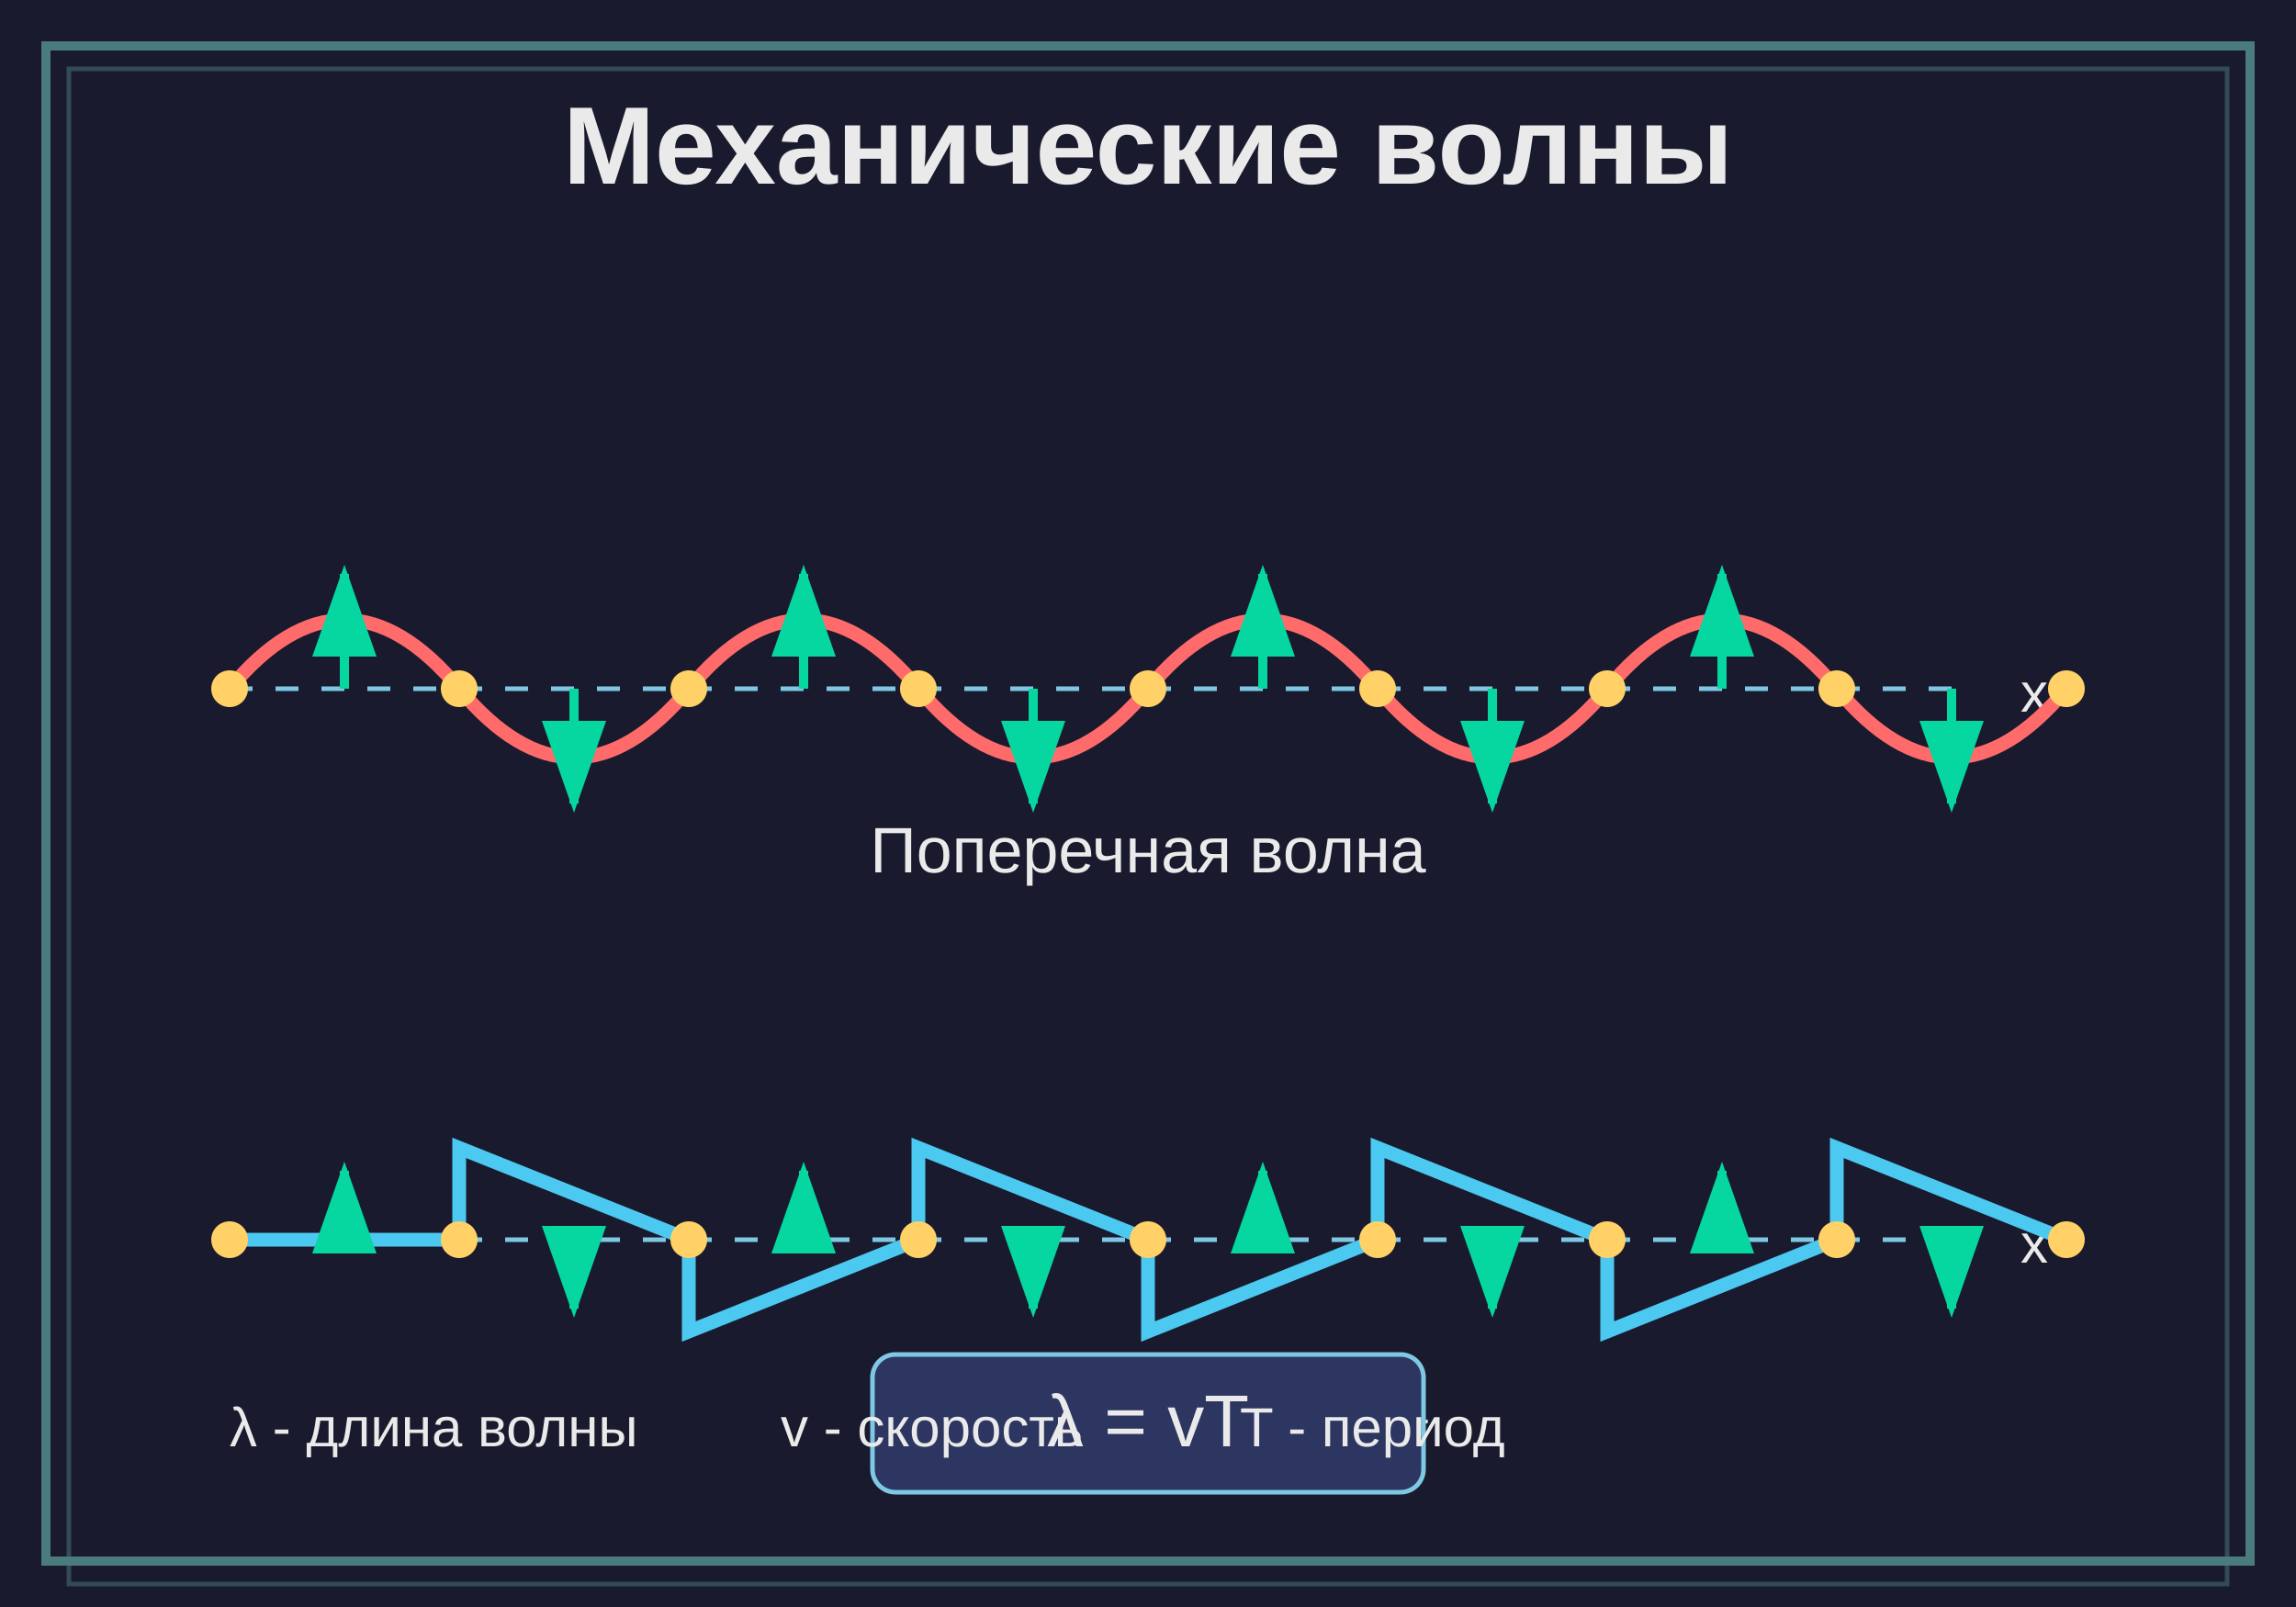
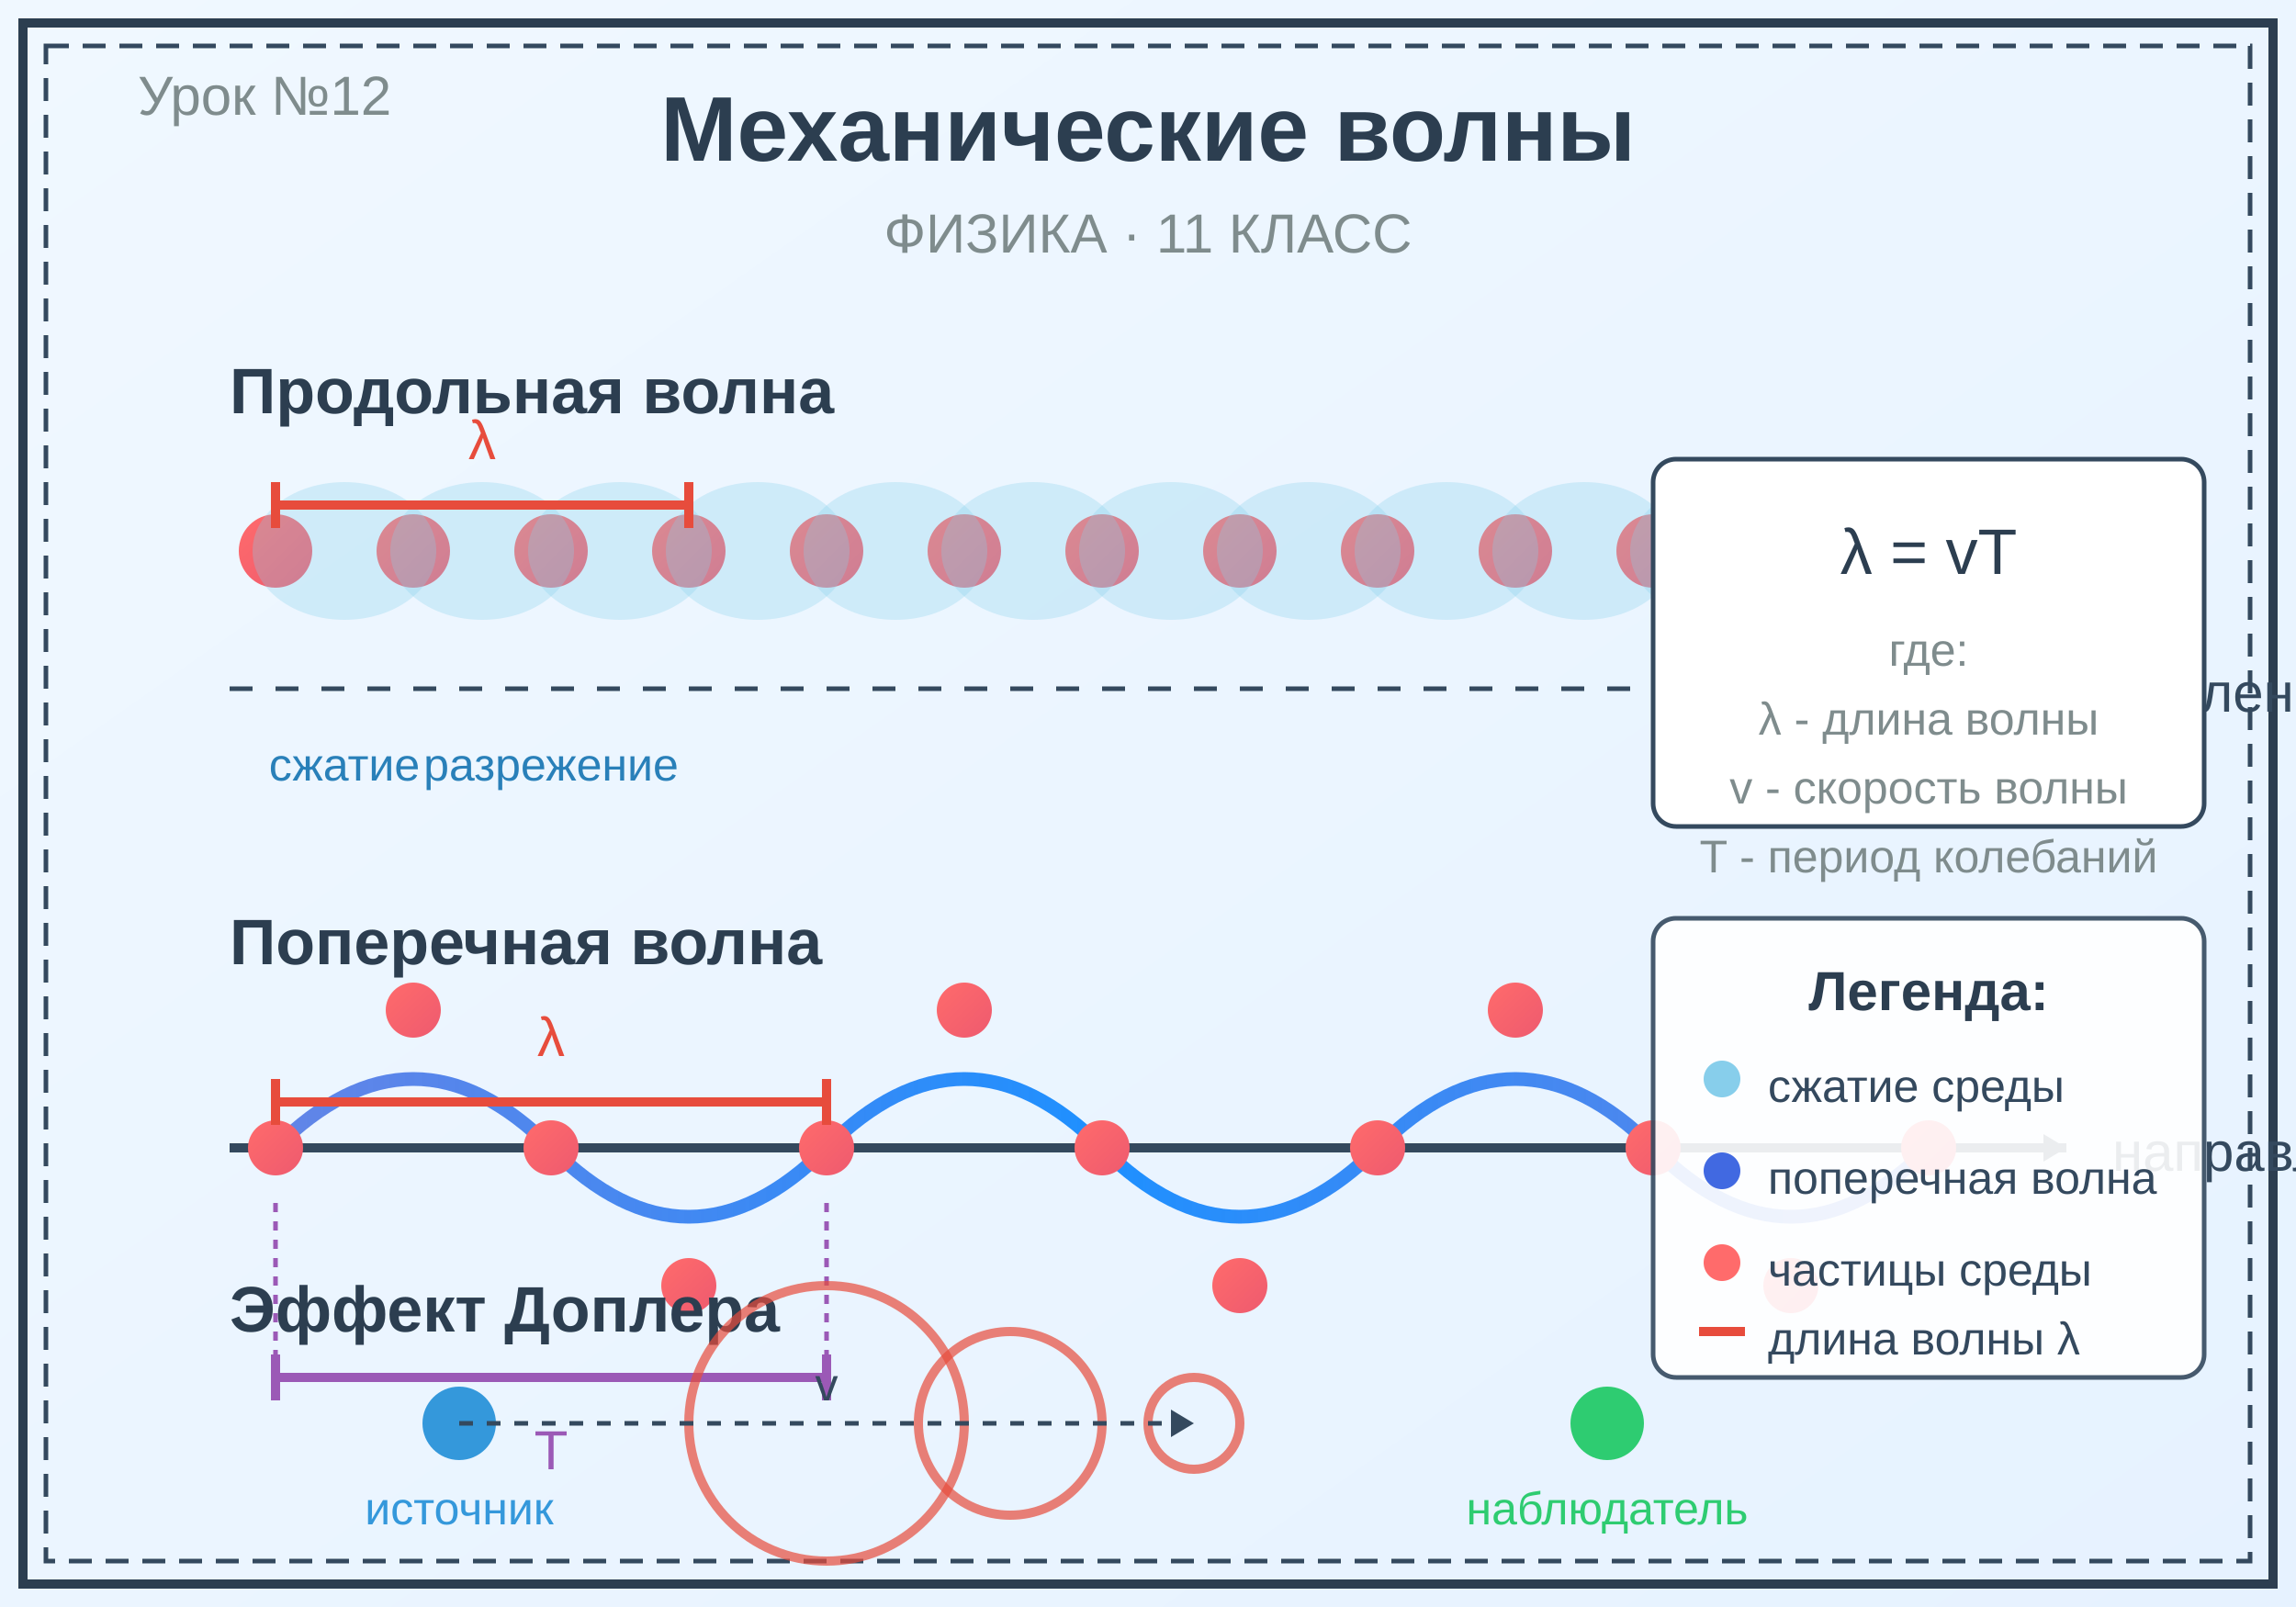
<svg xmlns="http://www.w3.org/2000/svg" viewBox="0 0 500 350">
-   <rect width="500" height="350" fill="#1a1a2e" />
-   <rect x="10" y="10" width="480" height="330" fill="none" stroke="#4a7c7e" stroke-width="2" />
-   <rect x="15" y="15" width="470" height="330" fill="none" stroke="#4a7c7e" stroke-width="1" opacity="0.5" />
-   <text x="250" y="40" text-anchor="middle" fill="#eaeaea" font-family="Arial, sans-serif" font-size="24" font-weight="bold">Механические волны</text>
-   <g transform="translate(50, 100)">
-     <line x1="0" y1="50" x2="380" y2="50" stroke="#7ec8e3" stroke-width="1" stroke-dasharray="5,5" />
-     <text x="390" y="55" fill="#eaeaea" font-family="Arial" font-size="12">x</text>
-     <path d="M 0,50 Q 25,20 50,50 T 100,50 T 150,50 T 200,50 T 250,50 T 300,50 T 350,50 T 400,50" fill="none" stroke="#ff6b6b" stroke-width="3" />
-     <circle cx="0" cy="50" r="4" fill="#ffd166" />
-     <circle cx="50" cy="50" r="4" fill="#ffd166" />
-     <circle cx="100" cy="50" r="4" fill="#ffd166" />
-     <circle cx="150" cy="50" r="4" fill="#ffd166" />
-     <circle cx="200" cy="50" r="4" fill="#ffd166" />
-     <circle cx="250" cy="50" r="4" fill="#ffd166" />
-     <circle cx="300" cy="50" r="4" fill="#ffd166" />
-     <circle cx="350" cy="50" r="4" fill="#ffd166" />
-     <circle cx="400" cy="50" r="4" fill="#ffd166" />
-     <line x1="25" y1="50" x2="25" y2="25" stroke="#06d6a0" stroke-width="2" marker-end="url(#arrowhead)" />
-     <line x1="75" y1="50" x2="75" y2="75" stroke="#06d6a0" stroke-width="2" marker-end="url(#arrowhead)" />
-     <line x1="125" y1="50" x2="125" y2="25" stroke="#06d6a0" stroke-width="2" marker-end="url(#arrowhead)" />
-     <line x1="175" y1="50" x2="175" y2="75" stroke="#06d6a0" stroke-width="2" marker-end="url(#arrowhead)" />
-     <line x1="225" y1="50" x2="225" y2="25" stroke="#06d6a0" stroke-width="2" marker-end="url(#arrowhead)" />
-     <line x1="275" y1="50" x2="275" y2="75" stroke="#06d6a0" stroke-width="2" marker-end="url(#arrowhead)" />
-     <line x1="325" y1="50" x2="325" y2="25" stroke="#06d6a0" stroke-width="2" marker-end="url(#arrowhead)" />
-     <line x1="375" y1="50" x2="375" y2="75" stroke="#06d6a0" stroke-width="2" marker-end="url(#arrowhead)" />
-     <text x="200" y="90" text-anchor="middle" fill="#eaeaea" font-family="Arial" font-size="14">Поперечная волна</text>
+   <defs>
+     <linearGradient id="bgGradient" x1="0%" y1="0%" x2="100%" y2="100%">
+       <stop offset="0%" style="stop-color:#f0f8ff;stop-opacity:1" />
+       <stop offset="100%" style="stop-color:#e6f2ff;stop-opacity:1" />
+     </linearGradient>
+     <linearGradient id="waveGradient" x1="0%" y1="0%" x2="100%" y2="0%">
+       <stop offset="0%" style="stop-color:#4169e1;stop-opacity:0.8" />
+       <stop offset="50%" style="stop-color:#1e90ff;stop-opacity:1" />
+       <stop offset="100%" style="stop-color:#4169e1;stop-opacity:0.8" />
+     </linearGradient>
+     <linearGradient id="particleGradient" x1="0%" y1="0%" x2="100%" y2="100%">
+       <stop offset="0%" style="stop-color:#ff6b6b;stop-opacity:1" />
+       <stop offset="100%" style="stop-color:#ee5a6f;stop-opacity:1" />
+     </linearGradient>
+     <linearGradient id="dopplerGradient" x1="0%" y1="0%" x2="100%" y2="0%">
+       <stop offset="0%" style="stop-color:#ffd93d;stop-opacity:0.6" />
+       <stop offset="50%" style="stop-color:#ffb347;stop-opacity:0.8" />
+       <stop offset="100%" style="stop-color:#ff6b6b;stop-opacity:0.6" />
+     </linearGradient>
+   </defs>
+   <rect width="500" height="350" fill="url(#bgGradient)" />
+   <rect x="5" y="5" width="490" height="340" fill="none" stroke="#2c3e50" stroke-width="2" />
+   <rect x="10" y="10" width="480" height="330" fill="none" stroke="#34495e" stroke-width="1" stroke-dasharray="5,3" />
+   <text x="250" y="35" font-family="Arial, sans-serif" font-size="20" font-weight="bold" text-anchor="middle" fill="#2c3e50">Механические волны</text>
+   <text x="250" y="55" font-family="Arial, sans-serif" font-size="12" text-anchor="middle" fill="#7f8c8d">ФИЗИКА · 11 КЛАСС</text>
+   <text x="30" y="25" font-family="Arial, sans-serif" font-size="12" fill="#7f8c8d">Урок №12</text>
+   <g id="longitudinalWave">
+     <text x="50" y="90" font-family="Arial, sans-serif" font-size="14" font-weight="bold" fill="#2c3e50">Продольная волна</text>
+     <circle cx="60" cy="120" r="8" fill="url(#particleGradient)" />
+     <circle cx="90" cy="120" r="8" fill="url(#particleGradient)" />
+     <circle cx="120" cy="120" r="8" fill="url(#particleGradient)" />
+     <circle cx="150" cy="120" r="8" fill="url(#particleGradient)" />
+     <circle cx="180" cy="120" r="8" fill="url(#particleGradient)" />
+     <circle cx="210" cy="120" r="8" fill="url(#particleGradient)" />
+     <circle cx="240" cy="120" r="8" fill="url(#particleGradient)" />
+     <circle cx="270" cy="120" r="8" fill="url(#particleGradient)" />
+     <circle cx="300" cy="120" r="8" fill="url(#particleGradient)" />
+     <circle cx="330" cy="120" r="8" fill="url(#particleGradient)" />
+     <circle cx="360" cy="120" r="8" fill="url(#particleGradient)" />
+     <circle cx="390" cy="120" r="8" fill="url(#particleGradient)" />
+     <circle cx="420" cy="120" r="8" fill="url(#particleGradient)" />
+     <ellipse cx="75" cy="120" rx="20" ry="15" fill="#87ceeb" fill-opacity="0.3" />
+     <ellipse cx="105" cy="120" rx="20" ry="15" fill="#87ceeb" fill-opacity="0.3" />
+     <ellipse cx="135" cy="120" rx="20" ry="15" fill="#87ceeb" fill-opacity="0.3" />
+     <ellipse cx="165" cy="120" rx="20" ry="15" fill="#87ceeb" fill-opacity="0.3" />
+     <ellipse cx="195" cy="120" rx="20" ry="15" fill="#87ceeb" fill-opacity="0.3" />
+     <ellipse cx="225" cy="120" rx="20" ry="15" fill="#87ceeb" fill-opacity="0.3" />
+     <ellipse cx="255" cy="120" rx="20" ry="15" fill="#87ceeb" fill-opacity="0.3" />
+     <ellipse cx="285" cy="120" rx="20" ry="15" fill="#87ceeb" fill-opacity="0.3" />
+     <ellipse cx="315" cy="120" rx="20" ry="15" fill="#87ceeb" fill-opacity="0.3" />
+     <ellipse cx="345" cy="120" rx="20" ry="15" fill="#87ceeb" fill-opacity="0.3" />
+     <ellipse cx="375" cy="120" rx="20" ry="15" fill="#87ceeb" fill-opacity="0.3" />
+     <ellipse cx="405" cy="120" rx="20" ry="15" fill="#87ceeb" fill-opacity="0.3" />
+     <line x1="50" y1="150" x2="430" y2="150" stroke="#34495e" stroke-width="1" stroke-dasharray="5,5" />
+     <polygon points="430,150 425,147 425,153" fill="#34495e" />
+     <text x="440" y="155" font-family="Arial, sans-serif" font-size="12" fill="#34495e">направление</text>
+     <line x1="60" y1="110" x2="150" y2="110" stroke="#e74c3c" stroke-width="2" />
+     <line x1="60" y1="105" x2="60" y2="115" stroke="#e74c3c" stroke-width="2" />
+     <line x1="150" y1="105" x2="150" y2="115" stroke="#e74c3c" stroke-width="2" />
+     <text x="105" y="100" font-family="Arial, sans-serif" font-size="12" text-anchor="middle" fill="#e74c3c">λ</text>
+     <text x="75" y="170" font-family="Arial, sans-serif" font-size="10" text-anchor="middle" fill="#2980b9">сжатие</text>
+     <text x="120" y="170" font-family="Arial, sans-serif" font-size="10" text-anchor="middle" fill="#2980b9">разрежение</text>
  </g>
-   <g transform="translate(50, 220)">
-     <line x1="0" y1="50" x2="380" y2="50" stroke="#7ec8e3" stroke-width="1" stroke-dasharray="5,5" />
-     <text x="390" y="55" fill="#eaeaea" font-family="Arial" font-size="12">x</text>
-     <path d="M 0,50 L 50,50 L 50,30 L 100,50 L 100,70 L 150,50 L 150,30 L 200,50 L 200,70 L 250,50 L 250,30 L 300,50 L 300,70 L 350,50 L 350,30 L 400,50" fill="none" stroke="#4cc9f0" stroke-width="3" />
-     <circle cx="0" cy="50" r="4" fill="#ffd166" />
-     <circle cx="50" cy="50" r="4" fill="#ffd166" />
-     <circle cx="100" cy="50" r="4" fill="#ffd166" />
-     <circle cx="150" cy="50" r="4" fill="#ffd166" />
-     <circle cx="200" cy="50" r="4" fill="#ffd166" />
-     <circle cx="250" cy="50" r="4" fill="#ffd166" />
-     <circle cx="300" cy="50" r="4" fill="#ffd166" />
-     <circle cx="350" cy="50" r="4" fill="#ffd166" />
-     <circle cx="400" cy="50" r="4" fill="#ffd166" />
-     <line x1="25" y1="50" x2="25" y2="35" stroke="#06d6a0" stroke-width="2" marker-end="url(#arrowhead)" />
-     <line x1="75" y1="50" x2="75" y2="65" stroke="#06d6a0" stroke-width="2" marker-end="url(#arrowhead)" />
-     <line x1="125" y1="50" x2="125" y2="35" stroke="#06d6a0" stroke-width="2" marker-end="url(#arrowhead)" />
-     <line x1="175" y1="50" x2="175" y2="65" stroke="#06d6a0" stroke-width="2" marker-end="url(#arrowhead)" />
-     <line x1="225" y1="50" x2="225" y2="35" stroke="#06d6a0" stroke-width="2" marker-end="url(#arrowhead)" />
-     <line x1="275" y1="50" x2="275" y2="65" stroke="#06d6a0" stroke-width="2" marker-end="url(#arrowhead)" />
-     <line x1="325" y1="50" x2="325" y2="35" stroke="#06d6a0" stroke-width="2" marker-end="url(#arrowhead)" />
-     <line x1="375" y1="50" x2="375" y2="65" stroke="#06d6a0" stroke-width="2" marker-end="url(#arrowhead)" />
-     <text x="200" y="90" text-anchor="middle" fill="#eaeaea" font-family="Arial" font-size="14">Продольная волна</text>
+   <g id="transverseWave">
+     <text x="50" y="210" font-family="Arial, sans-serif" font-size="14" font-weight="bold" fill="#2c3e50">Поперечная волна</text>
+     <line x1="50" y1="250" x2="450" y2="250" stroke="#34495e" stroke-width="2" />
+     <polygon points="450,250 445,247 445,253" fill="#34495e" />
+     <text x="460" y="255" font-family="Arial, sans-serif" font-size="12" fill="#34495e">направление</text>
+     <path d="M 60,250 Q 90,220 120,250 T 180,250 T 240,250 T 300,250 T 360,250 T 420,250" fill="none" stroke="url(#waveGradient)" stroke-width="3" />
+     <circle cx="60" cy="250" r="6" fill="url(#particleGradient)" />
+     <circle cx="90" cy="220" r="6" fill="url(#particleGradient)" />
+     <circle cx="120" cy="250" r="6" fill="url(#particleGradient)" />
+     <circle cx="150" cy="280" r="6" fill="url(#particleGradient)" />
+     <circle cx="180" cy="250" r="6" fill="url(#particleGradient)" />
+     <circle cx="210" cy="220" r="6" fill="url(#particleGradient)" />
+     <circle cx="240" cy="250" r="6" fill="url(#particleGradient)" />
+     <circle cx="270" cy="280" r="6" fill="url(#particleGradient)" />
+     <circle cx="300" cy="250" r="6" fill="url(#particleGradient)" />
+     <circle cx="330" cy="220" r="6" fill="url(#particleGradient)" />
+     <circle cx="360" cy="250" r="6" fill="url(#particleGradient)" />
+     <circle cx="390" cy="280" r="6" fill="url(#particleGradient)" />
+     <circle cx="420" cy="250" r="6" fill="url(#particleGradient)" />
+     <line x1="60" y1="240" x2="180" y2="240" stroke="#e74c3c" stroke-width="2" />
+     <line x1="60" y1="235" x2="60" y2="245" stroke="#e74c3c" stroke-width="2" />
+     <line x1="180" y1="235" x2="180" y2="245" stroke="#e74c3c" stroke-width="2" />
+     <text x="120" y="230" font-family="Arial, sans-serif" font-size="12" text-anchor="middle" fill="#e74c3c">λ</text>
+     <line x1="60" y1="300" x2="60" y2="260" stroke="#9b59b6" stroke-width="1" stroke-dasharray="2,2" />
+     <line x1="180" y1="300" x2="180" y2="260" stroke="#9b59b6" stroke-width="1" stroke-dasharray="2,2" />
+     <line x1="60" y1="300" x2="180" y2="300" stroke="#9b59b6" stroke-width="2" />
+     <line x1="60" y1="295" x2="60" y2="305" stroke="#9b59b6" stroke-width="2" />
+     <line x1="180" y1="295" x2="180" y2="305" stroke="#9b59b6" stroke-width="2" />
+     <text x="120" y="320" font-family="Arial, sans-serif" font-size="12" text-anchor="middle" fill="#9b59b6">T</text>
  </g>
-   <g transform="translate(250, 310)">
-     <rect x="-60" y="-15" width="120" height="30" fill="#2d3561" stroke="#7ec8e3" stroke-width="1" rx="5" />
-     <text x="0" y="5" text-anchor="middle" fill="#eaeaea" font-family="Arial" font-size="16">λ = vT</text>
+   <g id="dopplerEffect">
+     <text x="50" y="290" font-family="Arial, sans-serif" font-size="14" font-weight="bold" fill="#2c3e50">Эффект Доплера</text>
+     <circle cx="100" cy="310" r="8" fill="#3498db" />
+     <text x="100" y="332" font-family="Arial, sans-serif" font-size="10" text-anchor="middle" fill="#3498db">источник</text>
+     <circle cx="180" cy="310" r="30" fill="none" stroke="#e74c3c" stroke-width="2" opacity="0.7" />
+     <circle cx="220" cy="310" r="20" fill="none" stroke="#e74c3c" stroke-width="2" opacity="0.7" />
+     <circle cx="260" cy="310" r="10" fill="none" stroke="#e74c3c" stroke-width="2" opacity="0.7" />
+     <circle cx="350" cy="310" r="8" fill="#2ecc71" />
+     <text x="350" y="332" font-family="Arial, sans-serif" font-size="10" text-anchor="middle" fill="#2ecc71">наблюдатель</text>
+     <line x1="100" y1="310" x2="260" y2="310" stroke="#34495e" stroke-width="1" stroke-dasharray="3,3" />
+     <polygon points="260,310 255,307 255,313" fill="#34495e" />
+     <text x="180" y="305" font-family="Arial, sans-serif" font-size="10" text-anchor="middle" fill="#34495e">v</text>
+     <rect x="360" y="100" width="120" height="80" fill="white" stroke="#34495e" stroke-width="1" rx="5" />
+     <text x="420" y="125" font-family="Arial, sans-serif" font-size="14" text-anchor="middle" fill="#2c3e50">λ = vT</text>
+     <text x="420" y="145" font-family="Arial, sans-serif" font-size="10" text-anchor="middle" fill="#7f8c8d">где:</text>
+     <text x="420" y="160" font-family="Arial, sans-serif" font-size="10" text-anchor="middle" fill="#7f8c8d">λ - длина волны</text>
+     <text x="420" y="175" font-family="Arial, sans-serif" font-size="10" text-anchor="middle" fill="#7f8c8d">v - скорость волны</text>
+     <text x="420" y="190" font-family="Arial, sans-serif" font-size="10" text-anchor="middle" fill="#7f8c8d">T - период колебаний</text>
+     <rect x="360" y="200" width="120" height="100" fill="white" stroke="#34495e" stroke-width="1" rx="5" opacity="0.9" />
+     <text x="420" y="220" font-family="Arial, sans-serif" font-size="12" font-weight="bold" text-anchor="middle" fill="#2c3e50">Легенда:</text>
+     <circle cx="375" cy="235" r="4" fill="#87ceeb" />
+     <text x="385" y="240" font-family="Arial, sans-serif" font-size="10" fill="#34495e">сжатие среды</text>
+     <circle cx="375" cy="255" r="4" fill="#4169e1" />
+     <text x="385" y="260" font-family="Arial, sans-serif" font-size="10" fill="#34495e">поперечная волна</text>
+     <circle cx="375" cy="275" r="4" fill="#ff6b6b" />
+     <text x="385" y="280" font-family="Arial, sans-serif" font-size="10" fill="#34495e">частицы среды</text>
+     <line x1="370" y1="290" x2="380" y2="290" stroke="#e74c3c" stroke-width="2" />
+     <text x="385" y="295" font-family="Arial, sans-serif" font-size="10" fill="#34495e">длина волны λ</text>
  </g>
-   <g transform="translate(50, 310)">
-     <text x="0" y="5" fill="#eaeaea" font-family="Arial" font-size="12">λ - длина волны</text>
-     <text x="120" y="5" fill="#eaeaea" font-family="Arial" font-size="12">v - скорость</text>
-     <text x="220" y="5" fill="#eaeaea" font-family="Arial" font-size="12">T - период</text>
-   </g>
-   <defs>
-     <marker id="arrowhead" markerWidth="10" markerHeight="7" refX="9" refY="3.5" orient="auto">
-       <polygon points="0 0, 10 3.5, 0 7" fill="#06d6a0" />
-     </marker>
-   </defs>
</svg>
